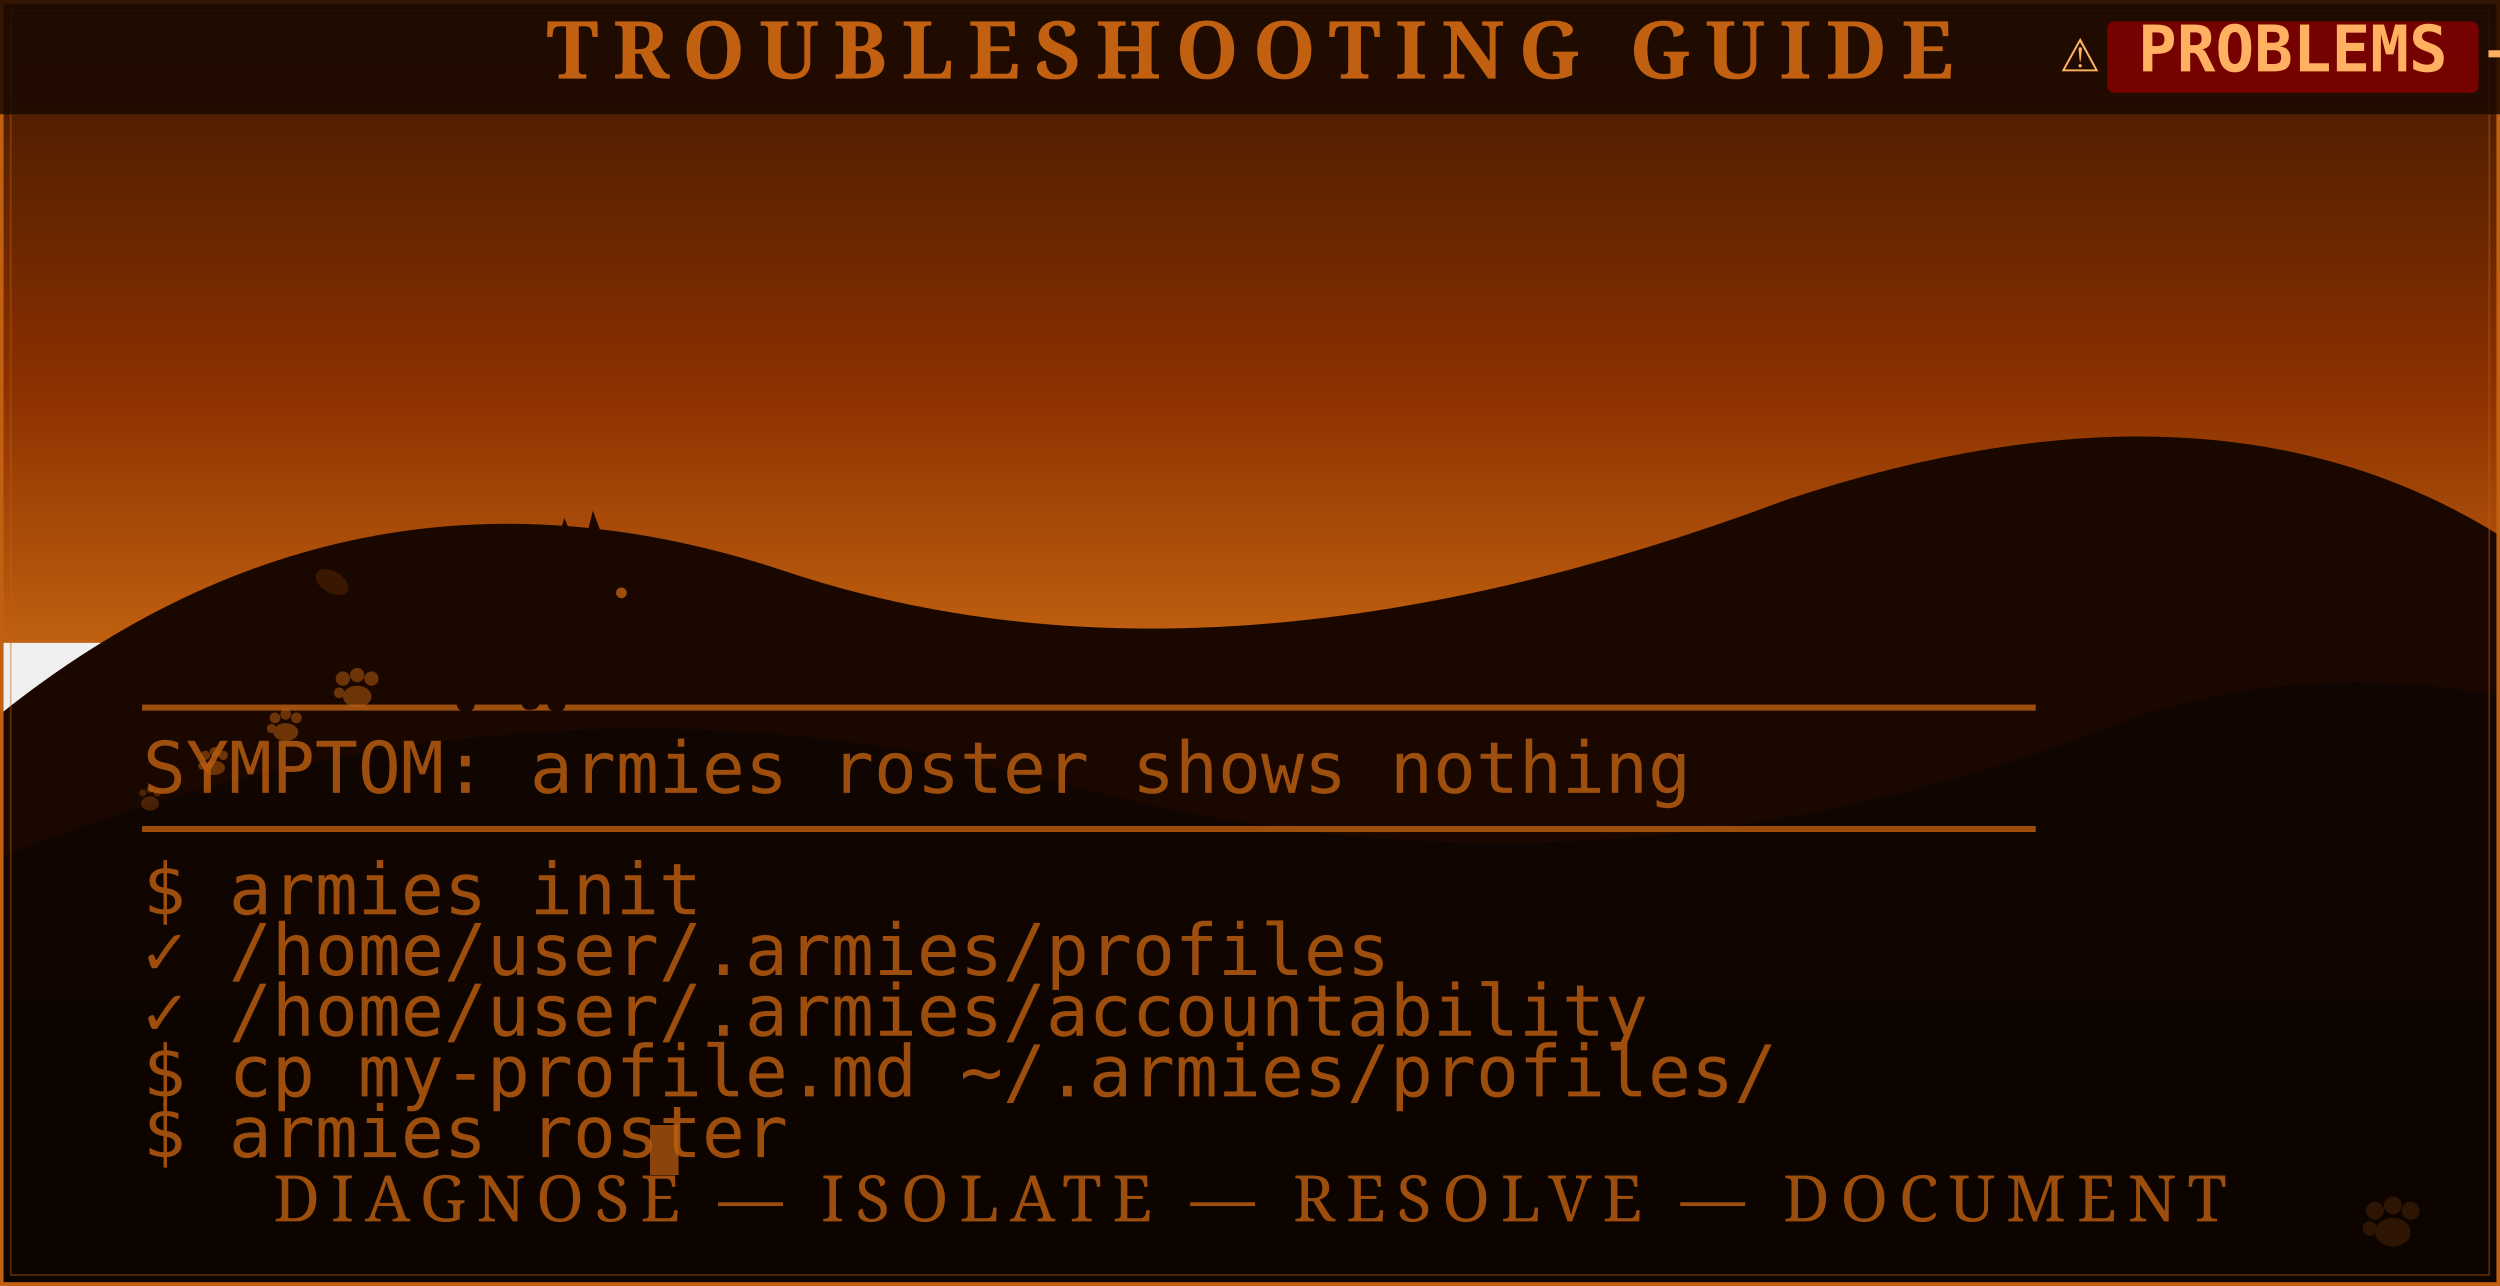
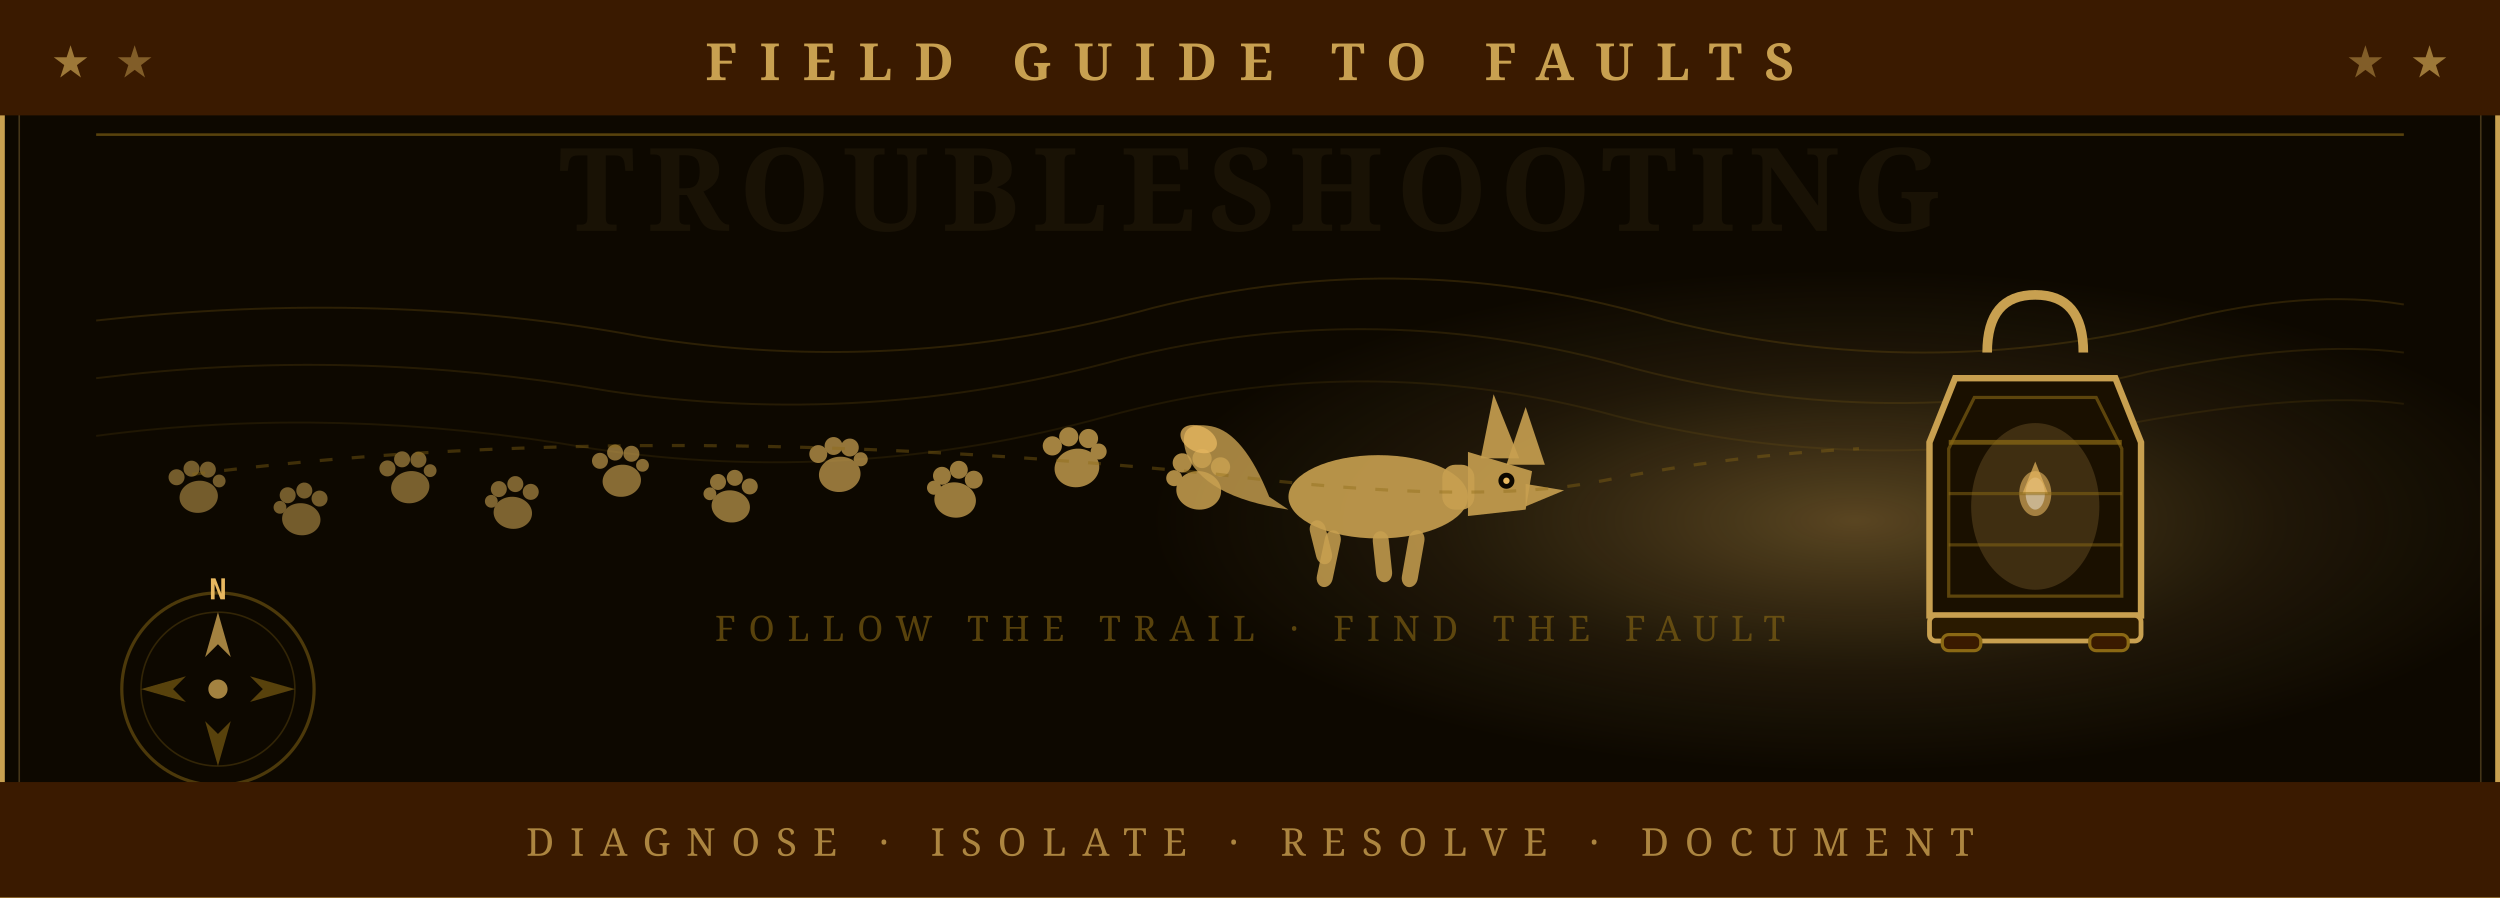
- <svg xmlns="http://www.w3.org/2000/svg" viewBox="0 0 700 360" width="700" height="360">
+ <svg xmlns="http://www.w3.org/2000/svg" viewBox="0 0 780 280" width="780" height="280">
  <defs>
-     <linearGradient id="skyGrad" x1="0" y1="0" x2="0" y2="1">
-       <stop offset="0%" stop-color="#3a1800" />
-       <stop offset="60%" stop-color="#8b3000" />
-       <stop offset="100%" stop-color="#c06010" />
-     </linearGradient>
-     <linearGradient id="sandGrad" x1="0" y1="0" x2="0" y2="1">
-       <stop offset="0%" stop-color="#c06010" />
-       <stop offset="100%" stop-color="#1a0800" />
-     </linearGradient>
+     <radialGradient id="ft-lantern" cx="74%" cy="58%" r="28%">
+       <stop offset="0%" stop-color="#e8b860" stop-opacity="0.35" />
+       <stop offset="60%" stop-color="#c8a050" stop-opacity="0.10" />
+       <stop offset="100%" stop-color="#c8a050" stop-opacity="0" />
+     </radialGradient>
  </defs>
-   <rect width="700" height="180" fill="url(#skyGrad)" />
-   <path d="M 0,200 Q 100,120 220,160 Q 340,200 500,140 Q 620,100 700,150 L 700,360 L 0,360 Z" fill="#1a0800" />
-   <path d="M 0,240 Q 150,180 300,220 Q 450,260 600,200 Q 650,185 700,195 L 700,360 L 0,360 Z" fill="#100500" />
-   <rect x="0" y="280" width="700" height="80" fill="#0d0400" />
-   <rect x="0" y="0" width="700" height="360" fill="none" stroke="#c06010" stroke-width="2" />
-   <rect x="3" y="3" width="694" height="354" fill="none" stroke="#c06010" stroke-width="0.5" opacity="0.4" />
-   <g font-family="monospace" font-size="20" fill="#c06010" opacity="0.8">
-     <text x="40" y="205">────────────────────────────────────────────</text>
-     <text x="40" y="222">SYMPTOM: armies roster shows nothing</text>
-     <text x="40" y="239">────────────────────────────────────────────</text>
-     <text x="40" y="256">$ armies init</text>
-     <text x="40" y="273">✓ /home/user/.armies/profiles</text>
-     <text x="40" y="290">✓ /home/user/.armies/accountability</text>
-     <text x="40" y="307">$ cp my-profile.md ~/.armies/profiles/</text>
-     <text x="40" y="324">$ armies roster</text>
+   <rect width="780" height="280" fill="#0d0800" />
+   <rect width="780" height="280" fill="url(#ft-lantern)" />
+   <rect width="780" height="280" fill="none" stroke="#c8a050" stroke-width="3" />
+   <rect x="6" y="6" width="768" height="268" fill="none" stroke="#c8a050" stroke-width="0.5" opacity="0.3" />
+   <rect x="0" y="0" width="780" height="36" fill="#3a1a00" />
+   <text x="22" y="24" font-family="serif" font-size="14" fill="#c8a050" text-anchor="middle" opacity="0.7">★</text>
+   <text x="42" y="24" font-family="serif" font-size="14" fill="#c8a050" text-anchor="middle" opacity="0.5">★</text>
+   <text x="390" y="25" font-family="serif" font-size="16" font-weight="bold" fill="#c8a050" text-anchor="middle" letter-spacing="7">FIELD  GUIDE  TO  FAULTS</text>
+   <text x="738" y="24" font-family="serif" font-size="14" fill="#c8a050" text-anchor="middle" opacity="0.5">★</text>
+   <text x="758" y="24" font-family="serif" font-size="14" fill="#c8a050" text-anchor="middle" opacity="0.7">★</text>
+   <line x1="30" y1="42" x2="750" y2="42" stroke="#8b6914" stroke-width="0.8" opacity="0.6" />
+   <path d="M 30,100 Q 120,90 200,105 Q 280,118 360,96 Q 440,76 520,100 Q 600,120 680,100 Q 720,90 750,95" fill="none" stroke="#8b6914" stroke-width="0.6" opacity="0.25" />
+   <path d="M 30,118 Q 110,108 190,122 Q 270,134 350,112 Q 430,92 510,115 Q 590,136 670,116 Q 720,106 750,110" fill="none" stroke="#8b6914" stroke-width="0.6" opacity="0.2" />
+   <path d="M 30,136 Q 105,126 185,140 Q 265,152 345,130 Q 425,108 505,130 Q 585,150 665,132 Q 720,122 750,126" fill="none" stroke="#8b6914" stroke-width="0.6" opacity="0.15" />
+   <g transform="translate(62, 155) rotate(-8)" fill="#c8a050" opacity="0.55">
+     <ellipse cx="0" cy="0" rx="6" ry="5" />
+     <circle cx="-6" cy="-7" r="2.5" />
+     <circle cx="-1" cy="-9" r="2.5" />
+     <circle cx="4" cy="-8" r="2.5" />
+     <circle cx="7" cy="-4" r="2" />
  </g>
-   <rect x="182" y="315" width="8" height="14" fill="#c06010" opacity="0.7" />
-   <g transform="translate(140, 175)" fill="#1a0800">
-     <ellipse cx="0" cy="0" rx="25" ry="12" transform="rotate(-10)" />
-     <ellipse cx="28" cy="-8" rx="12" ry="10" transform="rotate(-5, 28, -8)" />
-     <polygon points="32,-16 26,-32 22,-16" fill="#1a0800" />
-     <polygon points="24,-16 18,-30 14,-16" fill="#1a0800" />
-     <polygon points="40,-8 44,-6 38,-4" fill="#1a0800" />
-     <circle cx="34" cy="-9" r="1.5" fill="#c06010" opacity="0.8" />
-     <path d="M -25,-2 Q -45,5 -50,-8 Q -52,-16 -44,-15 Q -36,-14 -30,0" fill="#1a0800" />
-     <ellipse cx="-47" cy="-12" rx="5" ry="3" fill="#3a1800" transform="rotate(30,-47,-12)" />
-     <rect x="-10" y="10" width="5" height="14" rx="2" transform="rotate(10,-10,10)" />
-     <rect x="5" y="10" width="5" height="14" rx="2" transform="rotate(-5,5,10)" />
-     <rect x="15" y="10" width="5" height="14" rx="2" transform="rotate(8,15,10)" />
-     <rect x="-20" y="8" width="5" height="12" rx="2" transform="rotate(-12,-20,8)" />
+   <g transform="translate(94, 162) rotate(6)" fill="#c8a050" opacity="0.55">
+     <ellipse cx="0" cy="0" rx="6" ry="5" />
+     <circle cx="-5" cy="-7" r="2.5" />
+     <circle cx="0" cy="-9" r="2.5" />
+     <circle cx="5" cy="-7" r="2.5" />
+     <circle cx="-7" cy="-3" r="2" />
  </g>
-   <g fill="#c06010" opacity="0.5">
-     <g transform="translate(100, 195)">
-       <ellipse cx="0" cy="0" rx="4" ry="3" />
-       <circle cx="-4" cy="-5" r="2" />
-       <circle cx="0" cy="-6" r="2" />
-       <circle cx="4" cy="-5" r="2" />
-       <circle cx="-5" cy="-1" r="1.5" />
-     </g>
-     <g transform="translate(80, 205)">
-       <ellipse cx="0" cy="0" rx="3.5" ry="2.5" />
-       <circle cx="-3" cy="-4" r="1.5" />
-       <circle cx="0" cy="-5" r="1.5" />
-       <circle cx="3" cy="-4" r="1.5" />
-       <circle cx="-4" cy="-1" r="1.3" />
-     </g>
-     <g transform="translate(60, 215)">
-       <ellipse cx="0" cy="0" rx="3" ry="2" />
-       <circle cx="-2.5" cy="-3.5" r="1.3" />
-       <circle cx="0" cy="-4.5" r="1.3" />
-       <circle cx="2.5" cy="-3.5" r="1.3" />
-       <circle cx="-3.5" cy="-0.5" r="1" />
-     </g>
-     <g transform="translate(42, 225)" opacity="0.6">
-       <ellipse cx="0" cy="0" rx="2.5" ry="2" />
-       <circle cx="-2" cy="-3" r="1" />
-       <circle cx="0" cy="-4" r="1" />
-       <circle cx="2" cy="-3" r="1" />
-     </g>
+   <g transform="translate(128, 152) rotate(-10)" fill="#c8a050" opacity="0.58">
+     <ellipse cx="0" cy="0" rx="6" ry="5" />
+     <circle cx="-6" cy="-7" r="2.5" />
+     <circle cx="-1" cy="-9" r="2.5" />
+     <circle cx="4" cy="-8" r="2.5" />
+     <circle cx="7" cy="-4" r="2" />
  </g>
-   <rect x="0" y="0" width="700" height="32" fill="#1a0800" opacity="0.85" />
-   <text x="350" y="22" font-family="serif" font-size="22.4" font-weight="bold" fill="#c06010" text-anchor="middle" letter-spacing="4">TROUBLESHOOTING GUIDE</text>
-   <text x="350" y="342" font-family="serif" font-size="18" fill="#c06010" text-anchor="middle" letter-spacing="3" opacity="0.8">DIAGNOSE — ISOLATE — RESOLVE — DOCUMENT</text>
-   <rect x="590" y="6" width="104" height="20" fill="#8b0000" opacity="0.8" rx="2" />
-   <text x="642" y="20" font-family="monospace" font-size="18" font-weight="bold" fill="#ffb060" text-anchor="middle">⚠ PROBLEMS →</text>
-   <g transform="translate(670, 345)" opacity="0.18" fill="#c06010">
-     <ellipse cx="0" cy="0" rx="5" ry="4" />
-     <circle cx="-5" cy="-6" r="2.5" />
-     <circle cx="0" cy="-7.5" r="2.5" />
-     <circle cx="5" cy="-6" r="2.5" />
-     <circle cx="-6.5" cy="-1" r="2" />
+   <g transform="translate(160, 160) rotate(5)" fill="#c8a050" opacity="0.60">
+     <ellipse cx="0" cy="0" rx="6" ry="5" />
+     <circle cx="-5" cy="-7" r="2.5" />
+     <circle cx="0" cy="-9" r="2.5" />
+     <circle cx="5" cy="-7" r="2.5" />
+     <circle cx="-7" cy="-3" r="2" />
  </g>
+   <g transform="translate(194, 150) rotate(-7)" fill="#c8a050" opacity="0.65">
+     <ellipse cx="0" cy="0" rx="6" ry="5" />
+     <circle cx="-6" cy="-7" r="2.5" />
+     <circle cx="-1" cy="-9" r="2.5" />
+     <circle cx="4" cy="-8" r="2.5" />
+     <circle cx="7" cy="-4" r="2" />
+   </g>
+   <g transform="translate(228, 158) rotate(8)" fill="#c8a050" opacity="0.68">
+     <ellipse cx="0" cy="0" rx="6" ry="5" />
+     <circle cx="-5" cy="-7" r="2.5" />
+     <circle cx="0" cy="-9" r="2.5" />
+     <circle cx="5" cy="-7" r="2.5" />
+     <circle cx="-7" cy="-3" r="2" />
+   </g>
+   <g transform="translate(262, 148) rotate(-6)" fill="#c8a050" opacity="0.72">
+     <ellipse cx="0" cy="0" rx="6.5" ry="5.5" />
+     <circle cx="-6" cy="-7" r="2.8" />
+     <circle cx="-1" cy="-9" r="2.8" />
+     <circle cx="4" cy="-8" r="2.8" />
+     <circle cx="7" cy="-4" r="2.2" />
+   </g>
+   <g transform="translate(298, 156) rotate(7)" fill="#c8a050" opacity="0.75">
+     <ellipse cx="0" cy="0" rx="6.5" ry="5.5" />
+     <circle cx="-5" cy="-7" r="2.8" />
+     <circle cx="0" cy="-9.5" r="2.8" />
+     <circle cx="5" cy="-7" r="2.8" />
+     <circle cx="-7" cy="-3" r="2.2" />
+   </g>
+   <g transform="translate(336, 146) rotate(-9)" fill="#c8a050" opacity="0.80">
+     <ellipse cx="0" cy="0" rx="7" ry="6" />
+     <circle cx="-6.5" cy="-8" r="3" />
+     <circle cx="-1" cy="-10" r="3" />
+     <circle cx="5" cy="-8.5" r="3" />
+     <circle cx="7.5" cy="-4" r="2.5" />
+   </g>
+   <g transform="translate(374, 153) rotate(6)" fill="#c8a050" opacity="0.85">
+     <ellipse cx="0" cy="0" rx="7" ry="6" />
+     <circle cx="-6" cy="-8" r="3" />
+     <circle cx="0" cy="-10" r="3" />
+     <circle cx="6" cy="-8" r="3" />
+     <circle cx="-8" cy="-3" r="2.5" />
+   </g>
+   <g transform="translate(430, 155)" fill="#c8a050">
+     <ellipse cx="0" cy="0" rx="28" ry="13" opacity="0.9" />
+     <rect x="20" y="-10" width="10" height="14" rx="4" opacity="0.9" />
+     <polygon points="28,-14 48,-8 46,4 28,6" opacity="0.9" />
+     <polygon points="32,-12 36,-32 44,-12" opacity="0.9" />
+     <polygon points="40,-10 46,-28 52,-10" opacity="0.9" />
+     <polygon points="46,-4 58,-2 46,3" opacity="0.9" />
+     <circle cx="40" cy="-5" r="2.5" fill="#0d0800" />
+     <circle cx="40" cy="-5" r="1" fill="#e8b860" />
+     <rect x="-16" y="10" width="5" height="18" rx="3" transform="rotate(12,-16,10)" opacity="0.85" />
+     <rect x="-2" y="11" width="5" height="16" rx="3" transform="rotate(-6,-2,11)" opacity="0.85" />
+     <rect x="10" y="10" width="5" height="18" rx="3" transform="rotate(10,10,10)" opacity="0.85" />
+     <rect x="-22" y="8" width="5" height="14" rx="3" transform="rotate(-14,-22,8)" opacity="0.85" />
+     <path d="M -28,4 Q -55,0 -60,-14 Q -63,-24 -52,-22 Q -42,-20 -34,0" fill="#c8a050" opacity="0.80" />
+     <ellipse cx="-56" cy="-18" rx="6" ry="4" fill="#e8b860" transform="rotate(25,-56,-18)" opacity="0.75" />
+   </g>
+   <g transform="translate(600, 110)">
+     <path d="M 20,0 Q 20,-18 35,-18 Q 50,-18 50,0" fill="none" stroke="#c8a050" stroke-width="3" />
+     <polygon points="10,8 60,8 68,28 68,82 2,82 2,28" fill="#1a1000" stroke="#c8a050" stroke-width="2" />
+     <polygon points="16,14 54,14 62,30 62,76 8,76 8,30" fill="none" stroke="#8b6914" stroke-width="1" opacity="0.6" />
+     <ellipse cx="35" cy="48" rx="20" ry="26" fill="#e8b860" opacity="0.18" />
+     <ellipse cx="35" cy="44" rx="5" ry="7" fill="#e8b860" opacity="0.6" />
+     <ellipse cx="35" cy="44" rx="3" ry="5" fill="#ffffff" opacity="0.4" />
+     <polygon points="35,34 31,44 39,44" fill="#e8b860" opacity="0.7" />
+     <line x1="8" y1="44" x2="62" y2="44" stroke="#8b6914" stroke-width="1" opacity="0.5" />
+     <line x1="8" y1="60" x2="62" y2="60" stroke="#8b6914" stroke-width="1" opacity="0.5" />
+     <line x1="8" y1="28" x2="62" y2="28" stroke="#8b6914" stroke-width="1.5" opacity="0.7" />
+     <rect x="2" y="82" width="66" height="8" rx="2" fill="#2a1a00" stroke="#c8a050" stroke-width="1.5" />
+     <rect x="6" y="88" width="12" height="5" rx="2" fill="#3a1a00" stroke="#8b6914" stroke-width="1" />
+     <rect x="52" y="88" width="12" height="5" rx="2" fill="#3a1a00" stroke="#8b6914" stroke-width="1" />
+   </g>
+   <g transform="translate(68, 215)">
+     <circle cx="0" cy="0" r="30" fill="none" stroke="#8b6914" stroke-width="1" opacity="0.5" />
+     <circle cx="0" cy="0" r="24" fill="none" stroke="#8b6914" stroke-width="0.5" opacity="0.3" />
+     <polygon points="0,-24 4,-10 0,-14 -4,-10" fill="#c8a050" opacity="0.8" />
+     <polygon points="0,24 4,10 0,14 -4,10" fill="#8b6914" opacity="0.6" />
+     <polygon points="24,0 10,4 14,0 10,-4" fill="#8b6914" opacity="0.6" />
+     <polygon points="-24,0 -10,4 -14,0 -10,-4" fill="#8b6914" opacity="0.6" />
+     <text x="0" y="-28" font-family="monospace" font-size="9" fill="#e8b860" text-anchor="middle" font-weight="bold">N</text>
+     <circle cx="0" cy="0" r="3" fill="#c8a050" opacity="0.8" />
+   </g>
+   <text x="390" y="72" font-family="serif" font-size="36" font-weight="bold" fill="#c8a050" text-anchor="middle" letter-spacing="4" opacity="0.07">TROUBLESHOOTING</text>
+   <text x="390" y="200" font-family="serif" font-size="11" fill="#8b6914" text-anchor="middle" letter-spacing="4" opacity="0.6">FOLLOW  THE  TRAIL  ·  FIND  THE  FAULT</text>
+   <path d="M 60,148 Q 200,130 380,148 Q 460,158 500,150 Q 540,142 580,140" fill="none" stroke="#8b6914" stroke-width="1" stroke-dasharray="4,6" opacity="0.4" />
+   <rect x="0" y="244" width="780" height="36" fill="#3a1a00" />
+   <text x="390" y="267" font-family="serif" font-size="12" fill="#c8a050" text-anchor="middle" letter-spacing="5" opacity="0.8">DIAGNOSE · ISOLATE · RESOLVE · DOCUMENT</text>
</svg>
